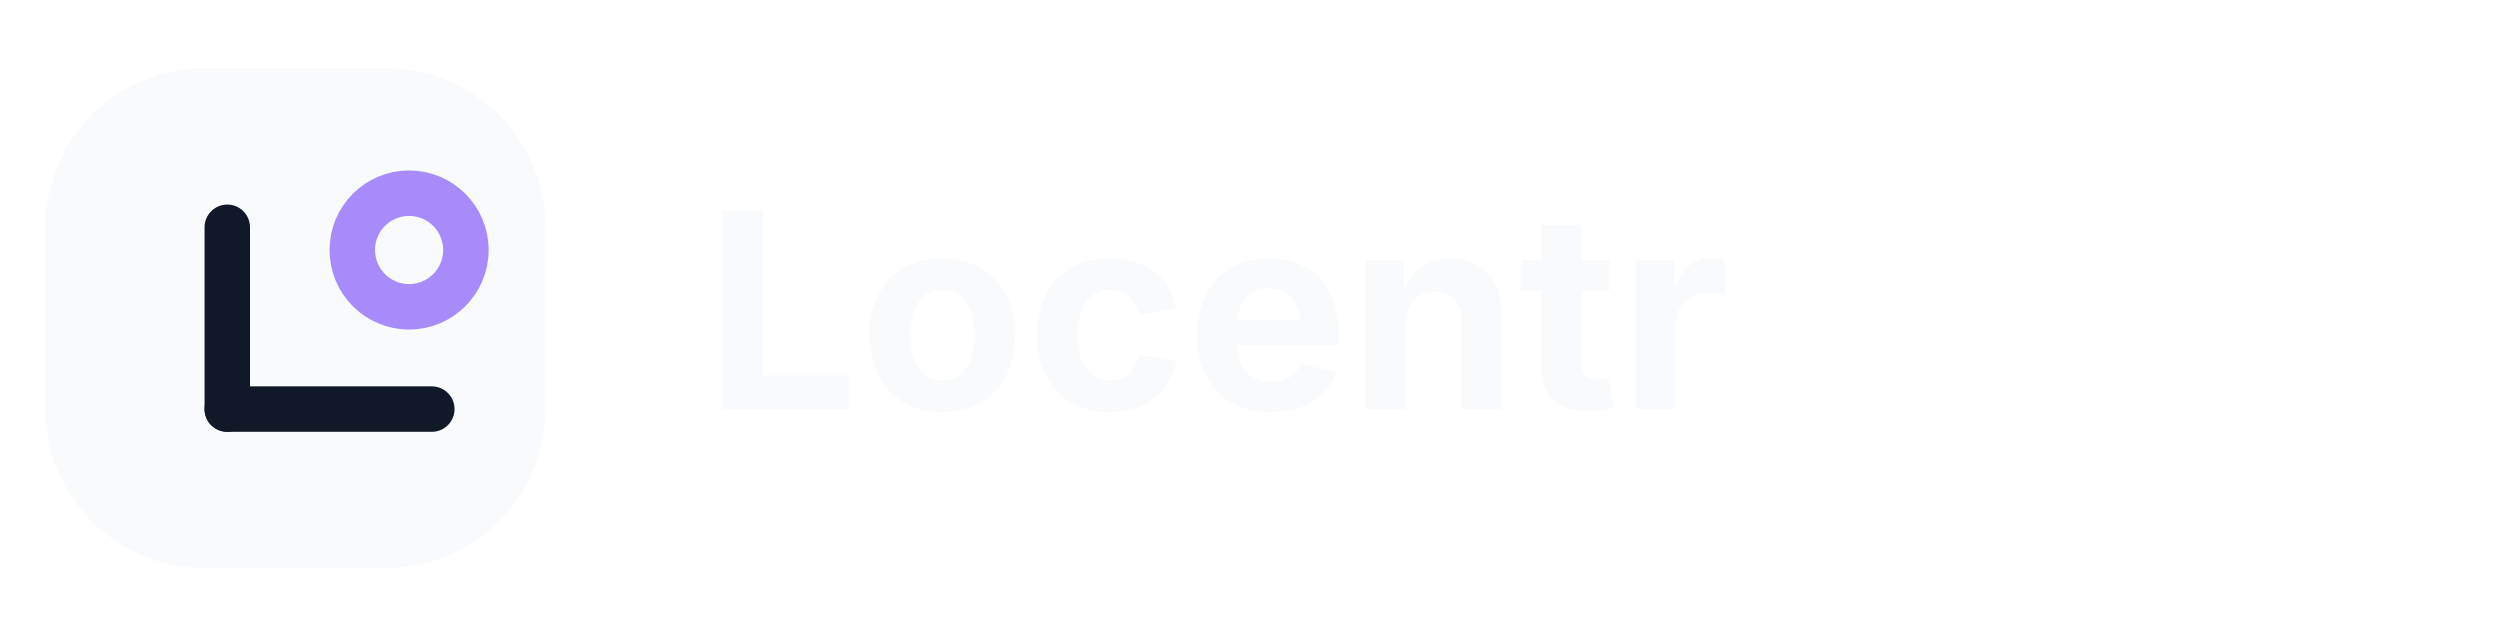
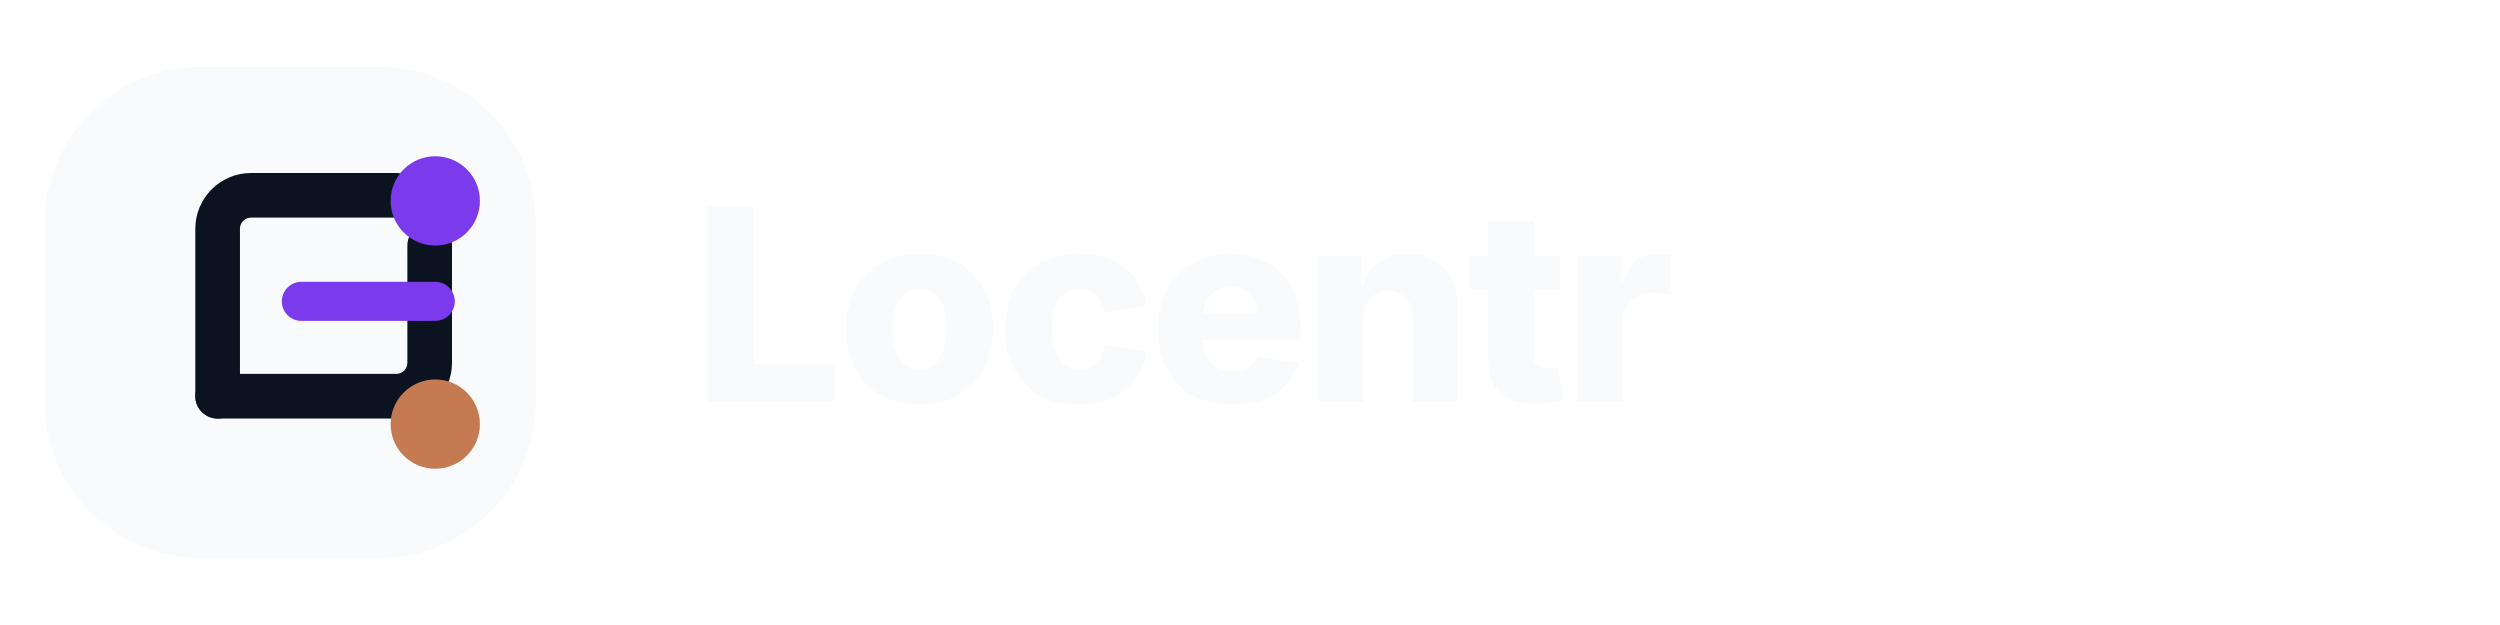
- <svg xmlns="http://www.w3.org/2000/svg" width="220" height="56" viewBox="0 0 220 56" fill="none">
+ <svg xmlns="http://www.w3.org/2000/svg" width="224" height="56" viewBox="0 0 224 56" fill="none">
  <rect x="4" y="6" width="44" height="44" rx="14" fill="#F8FAFC" />
-   <path d="M20 36V20" stroke="#111827" stroke-width="4" stroke-linecap="round" />
-   <path d="M20 36H38" stroke="#111827" stroke-width="4" stroke-linecap="round" />
-   <circle cx="36" cy="22" r="5" stroke="#A78BFA" stroke-width="4" />
-   <text x="62" y="36" font-family="Inter, Arial, sans-serif" font-size="24" font-weight="700" fill="#F8FAFC">Locentr</text>
+   <path d="M19.5 35.5V20.5C19.5 18.843 20.843 17.5 22.5 17.5H35.5" stroke="#0B1220" stroke-width="4" stroke-linecap="round" stroke-linejoin="round" />
+   <path d="M19.5 35.5H35.5C37.157 35.5 38.5 34.157 38.5 32.5V22" stroke="#0B1220" stroke-width="4" stroke-linecap="round" stroke-linejoin="round" />
+   <path d="M27 27H39" stroke="#7C3AED" stroke-width="3.5" stroke-linecap="round" />
+   <circle cx="39" cy="18" r="4" fill="#7C3AED" />
+   <circle cx="39" cy="38" r="4" fill="#C47B52" />
+   <text x="62" y="36" font-family="Inter, Arial, sans-serif" font-size="24" font-weight="760" letter-spacing="-0.6" fill="#F8FAFC">Locentr</text>
</svg>
